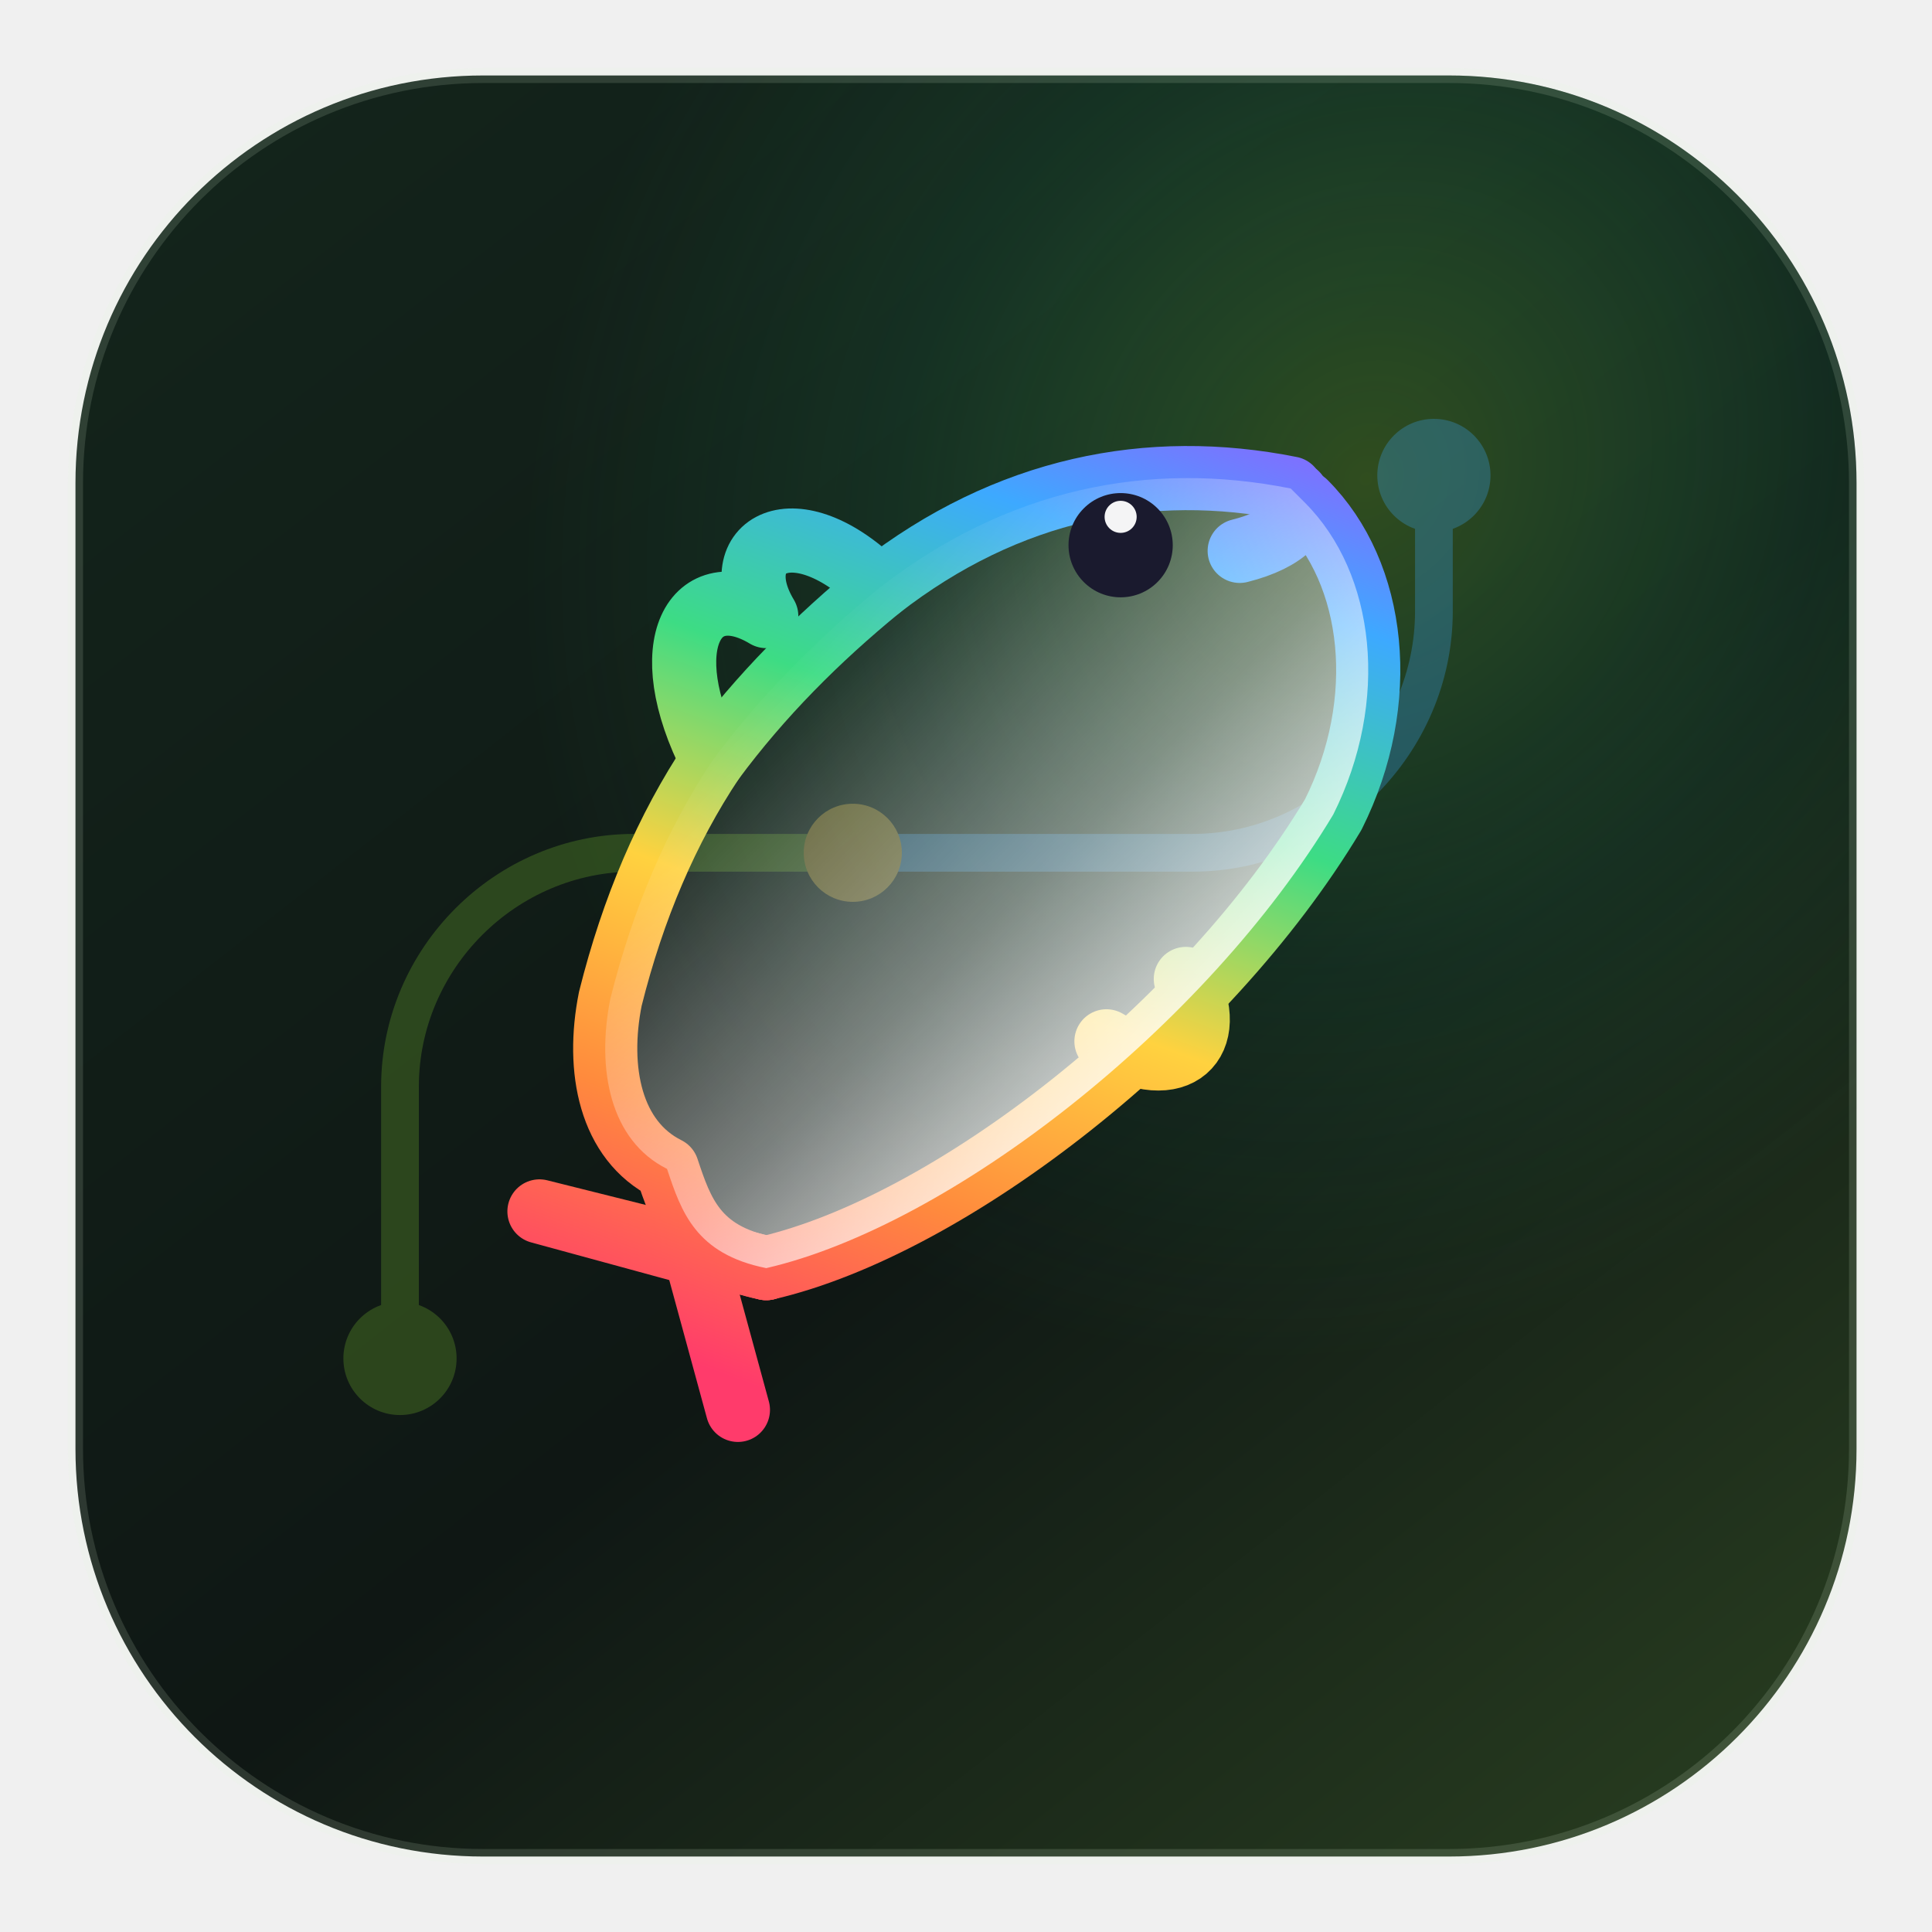
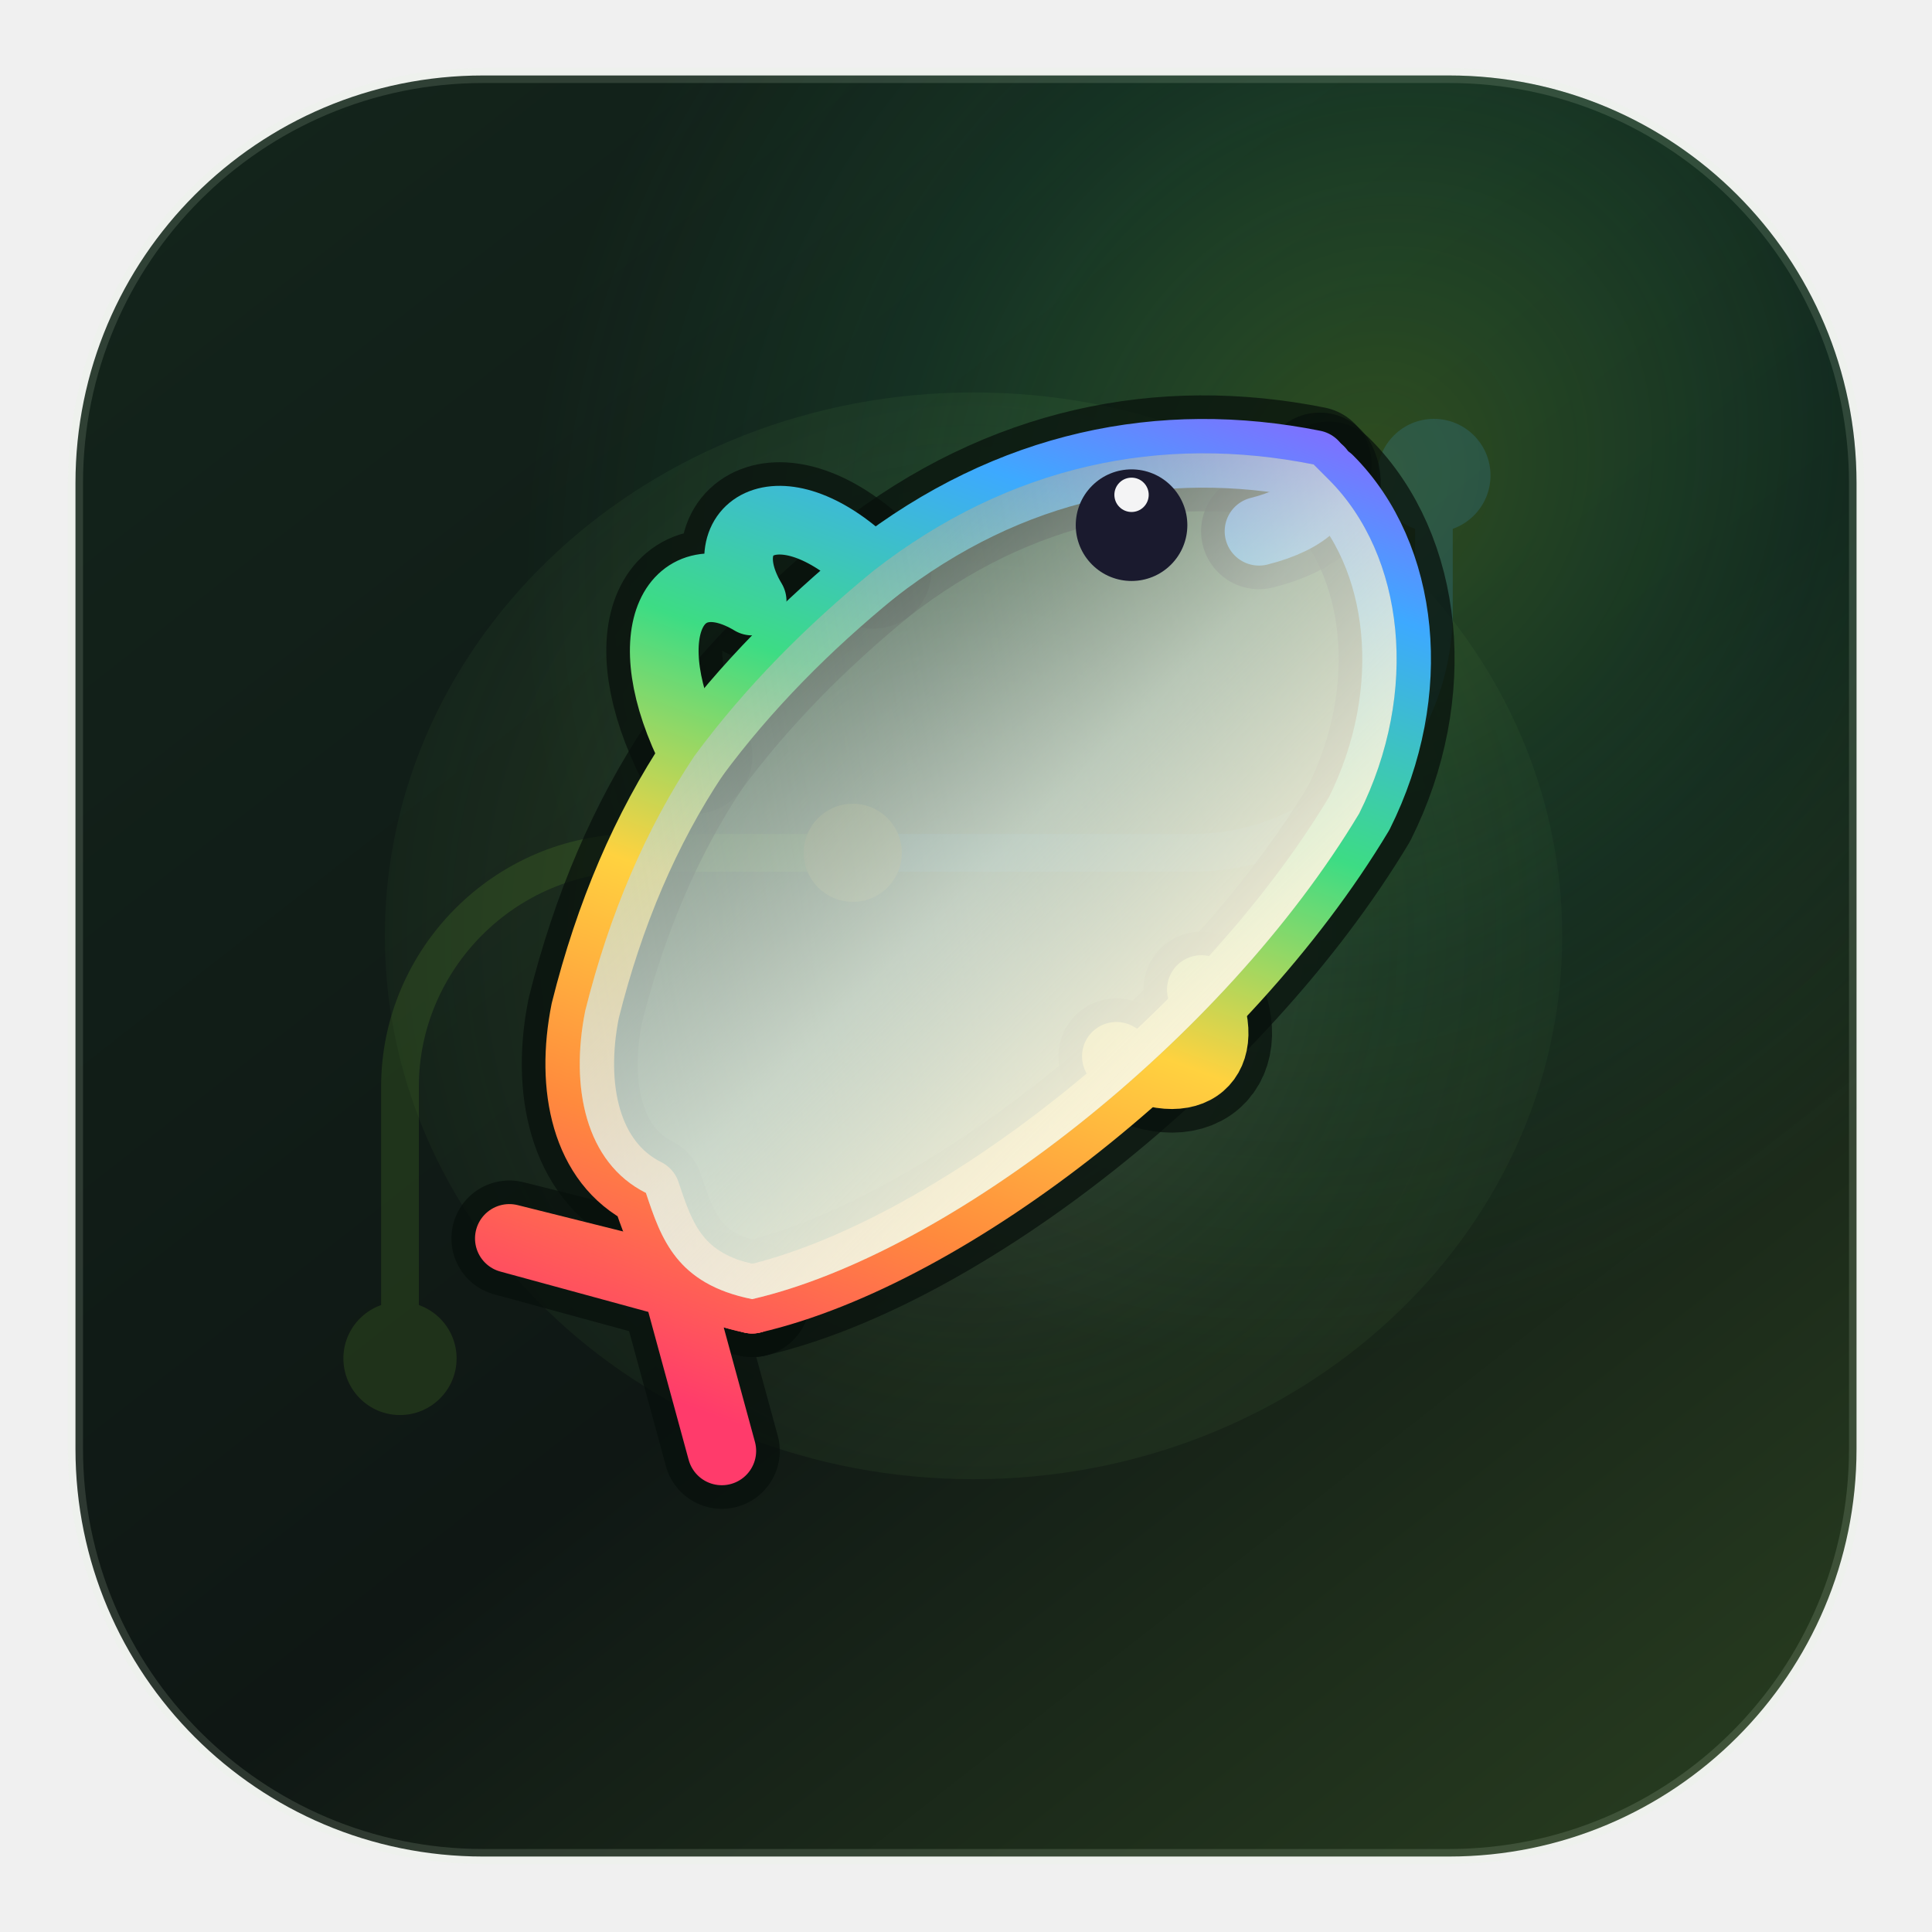
<svg xmlns="http://www.w3.org/2000/svg" viewBox="0 0 512 512" fill="none" role="img" aria-label="Gitea Kanban icon">
  <defs>
    <linearGradient id="bg" x1="72" y1="28" x2="432" y2="488" gradientUnits="userSpaceOnUse">
      <stop offset="0" stop-color="#13241b" />
      <stop offset="0.58" stop-color="#0f1714" />
      <stop offset="1" stop-color="#263a1f" />
    </linearGradient>
+     <radialGradient id="dolphinHalo" cx="0" cy="0" r="1" gradientUnits="userSpaceOnUse" gradientTransform="translate(258 248) rotate(90) scale(214 198)">
+       <stop offset="0" stop-color="#eefae4" stop-opacity="0.2" />
+       <stop offset="0.55" stop-color="#8ddf6d" stop-opacity="0.08" />
+       <stop offset="1" stop-color="#8ddf6d" stop-opacity="0" />
+     </radialGradient>
    <radialGradient id="glow" cx="0" cy="0" r="1" gradientUnits="userSpaceOnUse" gradientTransform="translate(362 126) rotate(125) scale(244 216)">
      <stop offset="0" stop-color="#74b830" stop-opacity="0.32" />
      <stop offset="0.56" stop-color="#3ddc84" stop-opacity="0.1" />
      <stop offset="1" stop-color="#3ddc84" stop-opacity="0" />
    </radialGradient>
+     <linearGradient id="rainbow" x1="2" y1="26" x2="28" y2="14" gradientUnits="userSpaceOnUse">
+       <stop offset="0%" stop-color="#ff3b6b" />
+       <stop offset="20%" stop-color="#ff8a3d" />
+       <stop offset="40%" stop-color="#ffd23f" />
+       <stop offset="60%" stop-color="#3ddc84" />
+       <stop offset="80%" stop-color="#3da9ff" />
+       <stop offset="100%" stop-color="#a64dff" />
+     </linearGradient>
+     <linearGradient id="belly" x1="0" y1="13" x2="0" y2="27" gradientUnits="userSpaceOnUse">
+       <stop offset="0%" stop-color="#ffffff" stop-opacity="0" />
+       <stop offset="52%" stop-color="#f7fff2" stop-opacity="0.62" />
+       <stop offset="100%" stop-color="#fff8dd" stop-opacity="0.96" />
+     </linearGradient>
+     <linearGradient id="bodyFill" x1="5" y1="11" x2="26" y2="26" gradientUnits="userSpaceOnUse">
+       <stop offset="0%" stop-color="#d7efe0" stop-opacity="0.74" />
+       <stop offset="58%" stop-color="#8e9f93" stop-opacity="0.52" />
+       <stop offset="100%" stop-color="#5c625f" stop-opacity="0.36" />
+     </linearGradient>
+     <clipPath id="bodyClip">
+       <path d="M27 19 C 25 16, 22 14, 18 13.5 C 16 13.3, 14 13.3, 12 13.6 C 10 14, 8 14.8, 6 16 C 4.5 17, 3.5 18.5, 4 20 C 3.5 21, 3 22, 4 23.5 C 8 26, 16 27, 22 25.5 C 25 24.5, 27 22, 27 19.5 Z" />
+     </clipPath>
  </defs>
  <rect x="20" y="20" width="472" height="472" rx="108" fill="url(#bg)" />
  <rect x="20" y="20" width="472" height="472" rx="108" fill="url(#glow)" />
-   <g opacity="0.28" fill="none" stroke-linecap="round">
+   <ellipse cx="258" cy="248" rx="156" ry="144" fill="url(#dolphinHalo)" />
+   <g opacity="0.16" fill="none" stroke-linecap="round">
    <path d="M106 360V288c0-34 28-62 62-62h58" stroke="#74b830" stroke-width="10" />
    <path d="M226 226h90c35 0 64-29 64-64v-36" stroke="#3da9ff" stroke-width="10" />
    <circle cx="106" cy="360" r="15" fill="#74b830" stroke="none" />
    <circle cx="226" cy="226" r="13" fill="#ffd23f" stroke="none" />
    <circle cx="380" cy="126" r="15" fill="#3da9ff" stroke="none" />
  </g>
-   <svg x="86" y="78" width="340" height="340" viewBox="0 0 32 32" fill="none" stroke-linecap="round" stroke-linejoin="round" aria-hidden="true">
-     <defs>
-       <linearGradient id="rainbow" x1="2" y1="26" x2="28" y2="14" gradientUnits="userSpaceOnUse">
-         <stop offset="0%" stop-color="#ff3b6b" />
-         <stop offset="20%" stop-color="#ff8a3d" />
-         <stop offset="40%" stop-color="#ffd23f" />
-         <stop offset="60%" stop-color="#3ddc84" />
-         <stop offset="80%" stop-color="#3da9ff" />
-         <stop offset="100%" stop-color="#a64dff" />
-       </linearGradient>
-       <linearGradient id="belly" x1="0" y1="13" x2="0" y2="27" gradientUnits="userSpaceOnUse">
-         <stop offset="0%" stop-color="#ffffff" stop-opacity="0" />
-         <stop offset="60%" stop-color="#ffffff" stop-opacity="0.45" />
-         <stop offset="100%" stop-color="#ffffff" stop-opacity="0.85" />
-       </linearGradient>
-       <clipPath id="bodyClip">
-         <path d="M27 19 C 25 16, 22 14, 18 13.5 C 16 13.3, 14 13.3, 12 13.6 C 10 14, 8 14.8, 6 16 C 4.5 17, 3.5 18.5, 4 20 C 3.5 21, 3 22, 4 23.5 C 8 26, 16 27, 22 25.5 C 25 24.5, 27 22, 27 19.5 Z" />
-       </clipPath>
-     </defs>
+   <g transform="translate(74 68) scale(11.375)" fill="none" stroke-linecap="round" stroke-linejoin="round" aria-hidden="true">
    <g transform="translate(-1.8 -5.5) rotate(-45 16 16)">
+       <g stroke="#08100c" stroke-opacity="0.72" stroke-width="2.7" fill="none">
+         <path d="M27 19 C 25 16, 22 14, 18 13.5 C 16 13.3, 14 13.3, 12 13.6 C 10 14, 8 14.8, 6 16 C 4.5 17, 3.5 18.5, 4 20 C 3.5 21, 3 22, 4 23.5" />
+         <path d="M4 23.5 C 8 26, 16 27, 22 25.5 C 25 24.5, 27 22, 27 19.5" />
+         <path d="M25 19.2 C 26 19.8, 26.8 19.8, 27 19.2" />
+         <path d="M4 23.5 L 1 18.5 L 3 22 L 1 25.5" />
+         <path d="M12 13.6 C 13 10.5, 15 10, 15.5 12 C 16 10, 18 10.5, 18 13.5" />
+         <path d="M14 25.5 C 14.5 27.5, 16 27.5, 16.5 25.8" />
+       </g>
      <g stroke="url(#rainbow)" stroke-width="1.6" fill="none">
        <path d="M27 19 C 25 16, 22 14, 18 13.5 C 16 13.3, 14 13.3, 12 13.6 C 10 14, 8 14.8, 6 16 C 4.5 17, 3.5 18.5, 4 20 C 3.5 21, 3 22, 4 23.5" />
        <path d="M4 23.5 C 8 26, 16 27, 22 25.5 C 25 24.5, 27 22, 27 19.5" />
        <path d="M25 19.2 C 26 19.8, 26.8 19.8, 27 19.2" />
        <path d="M4 23.5 L 1 18.5 L 3 22 L 1 25.5" />
        <path d="M12 13.6 C 13 10.5, 15 10, 15.5 12 C 16 10, 18 10.5, 18 13.5" />
        <path d="M14 25.5 C 14.5 27.5, 16 27.5, 16.5 25.8" />
      </g>
      <g clip-path="url(#bodyClip)">
+         <path d="M27 19 C 25 16, 22 14, 18 13.5 C 16 13.3, 14 13.3, 12 13.6 C 10 14, 8 14.8, 6 16 C 4.5 17, 3.5 18.5, 4 20 C 3.5 21, 3 22, 4 23.5 C 8 26, 16 27, 22 25.5 C 25 24.5, 27 22, 27 19.5 Z" fill="url(#bodyFill)" />
        <rect x="0" y="13" width="32" height="14" fill="url(#belly)" />
      </g>
      <circle cx="23" cy="17" r="1.3" fill="#1a1a2e" />
      <circle cx="23.5" cy="16.5" r="0.4" fill="#ffffff" opacity="0.95" />
    </g>
-   </svg>
+   </g>
  <rect x="20" y="20" width="472" height="472" rx="108" stroke="#dff4d8" stroke-opacity="0.14" stroke-width="4" />
</svg>
